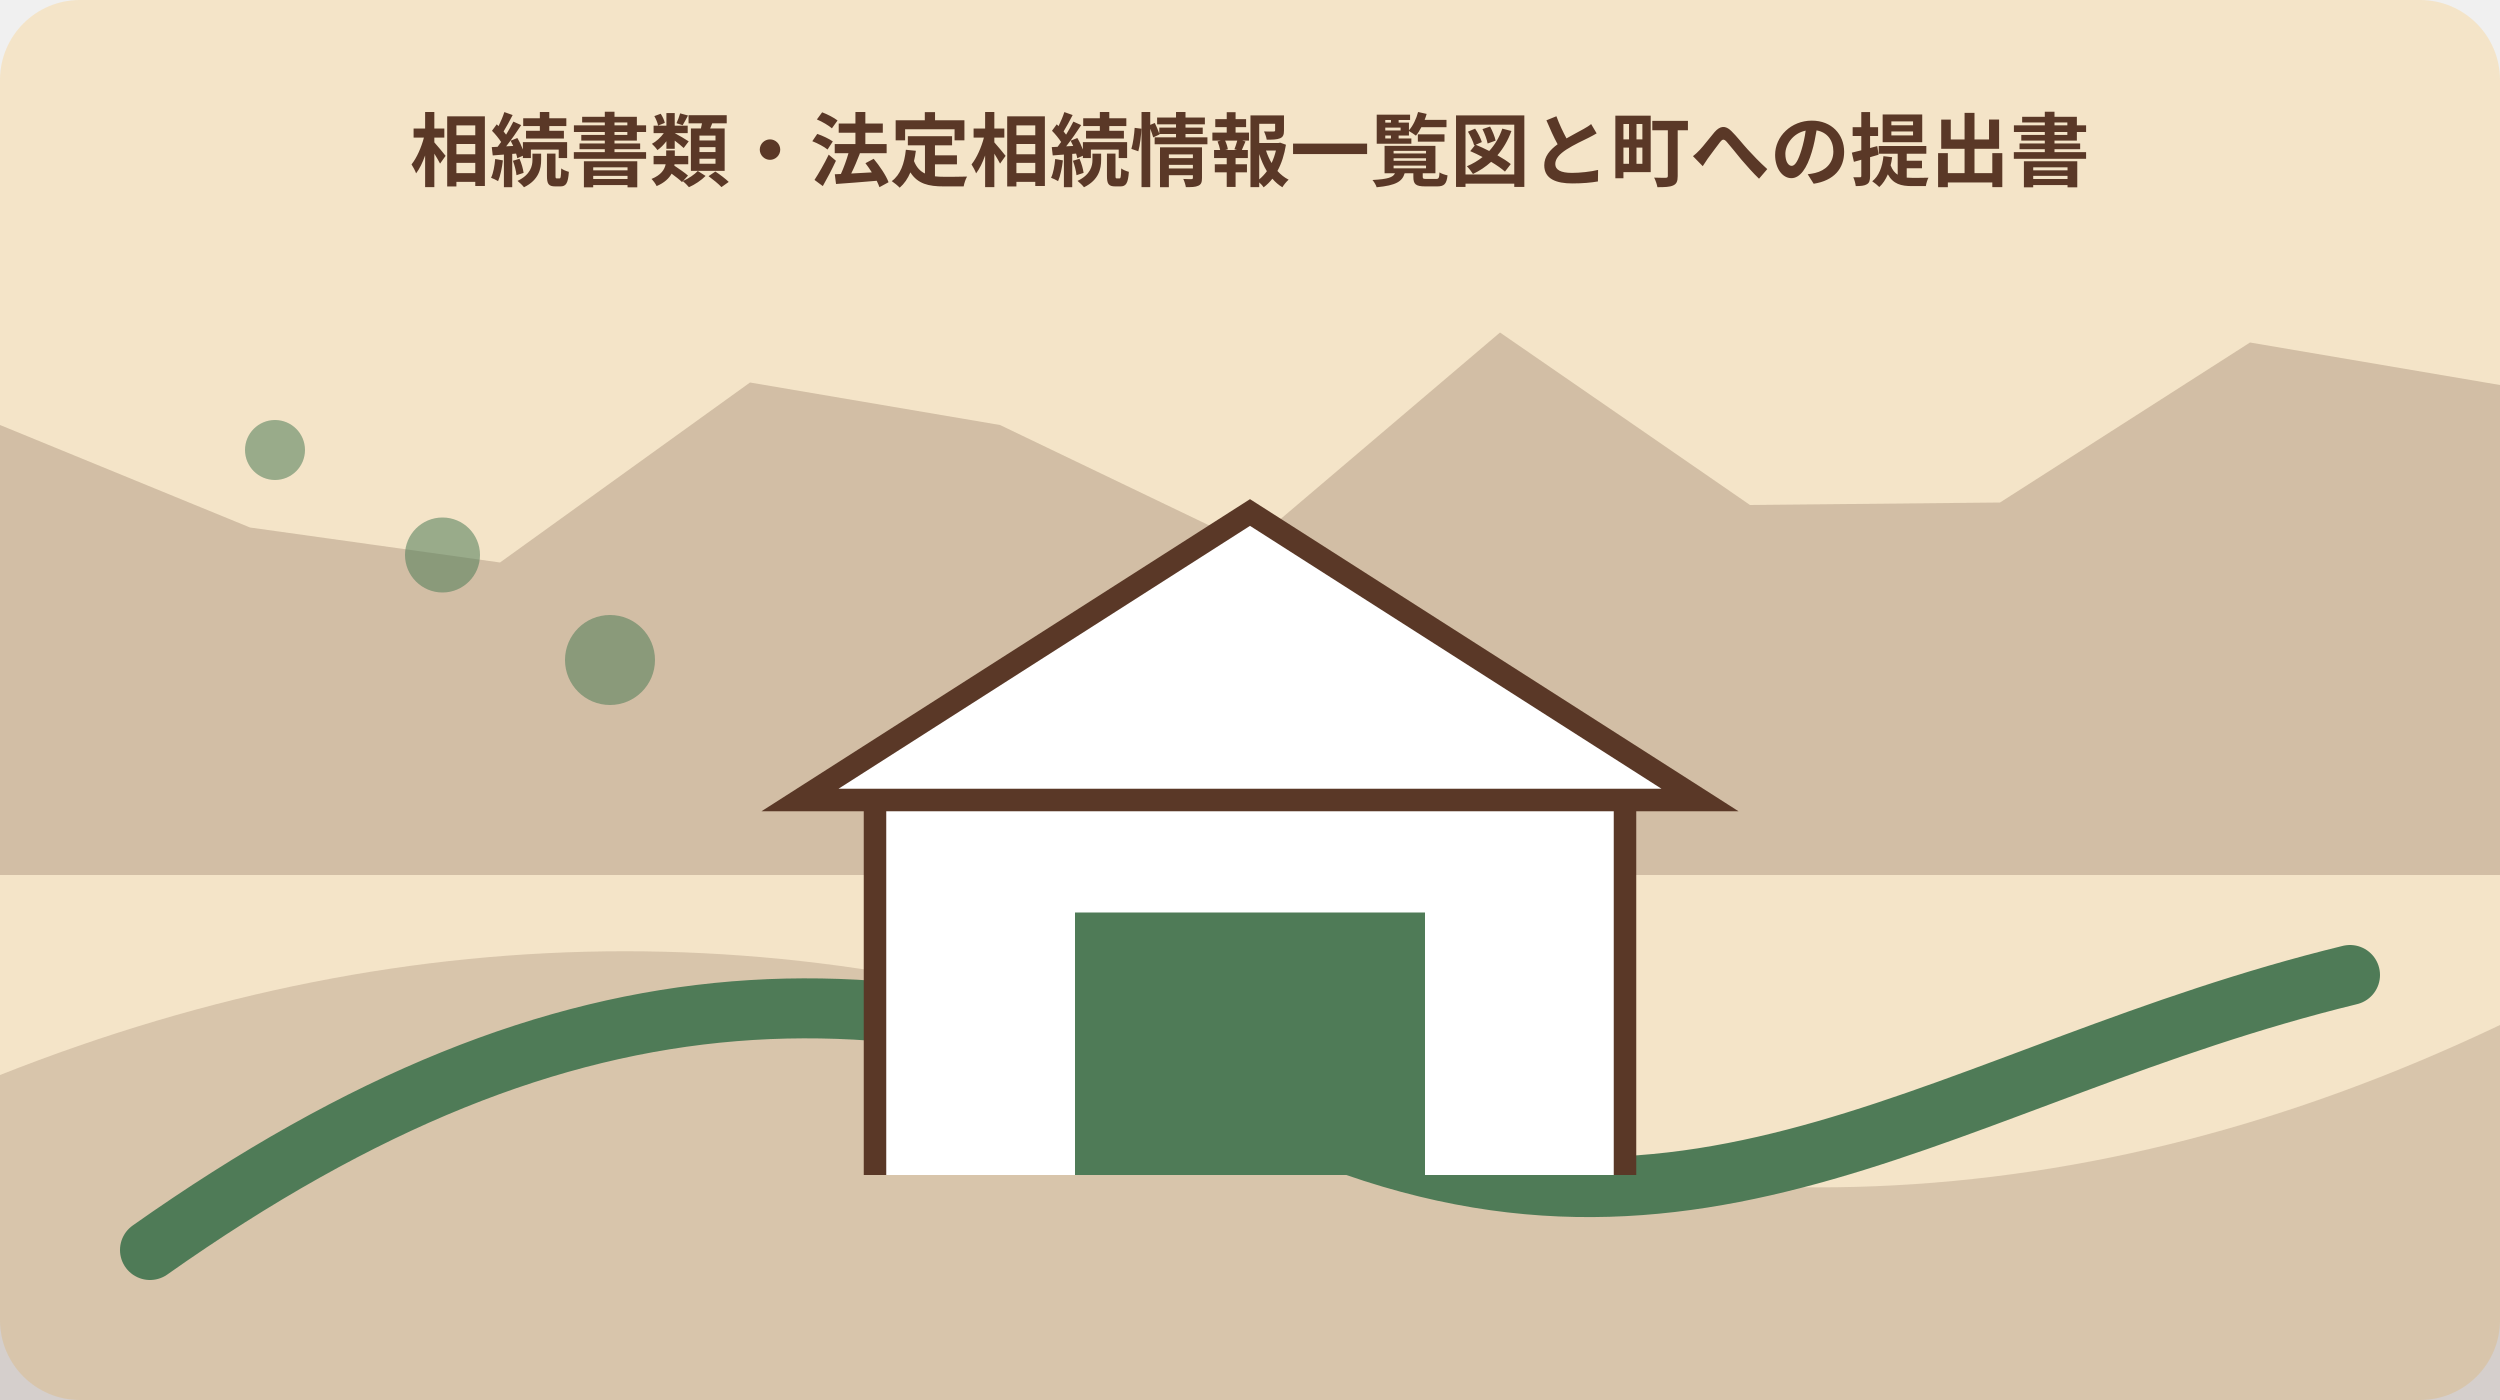
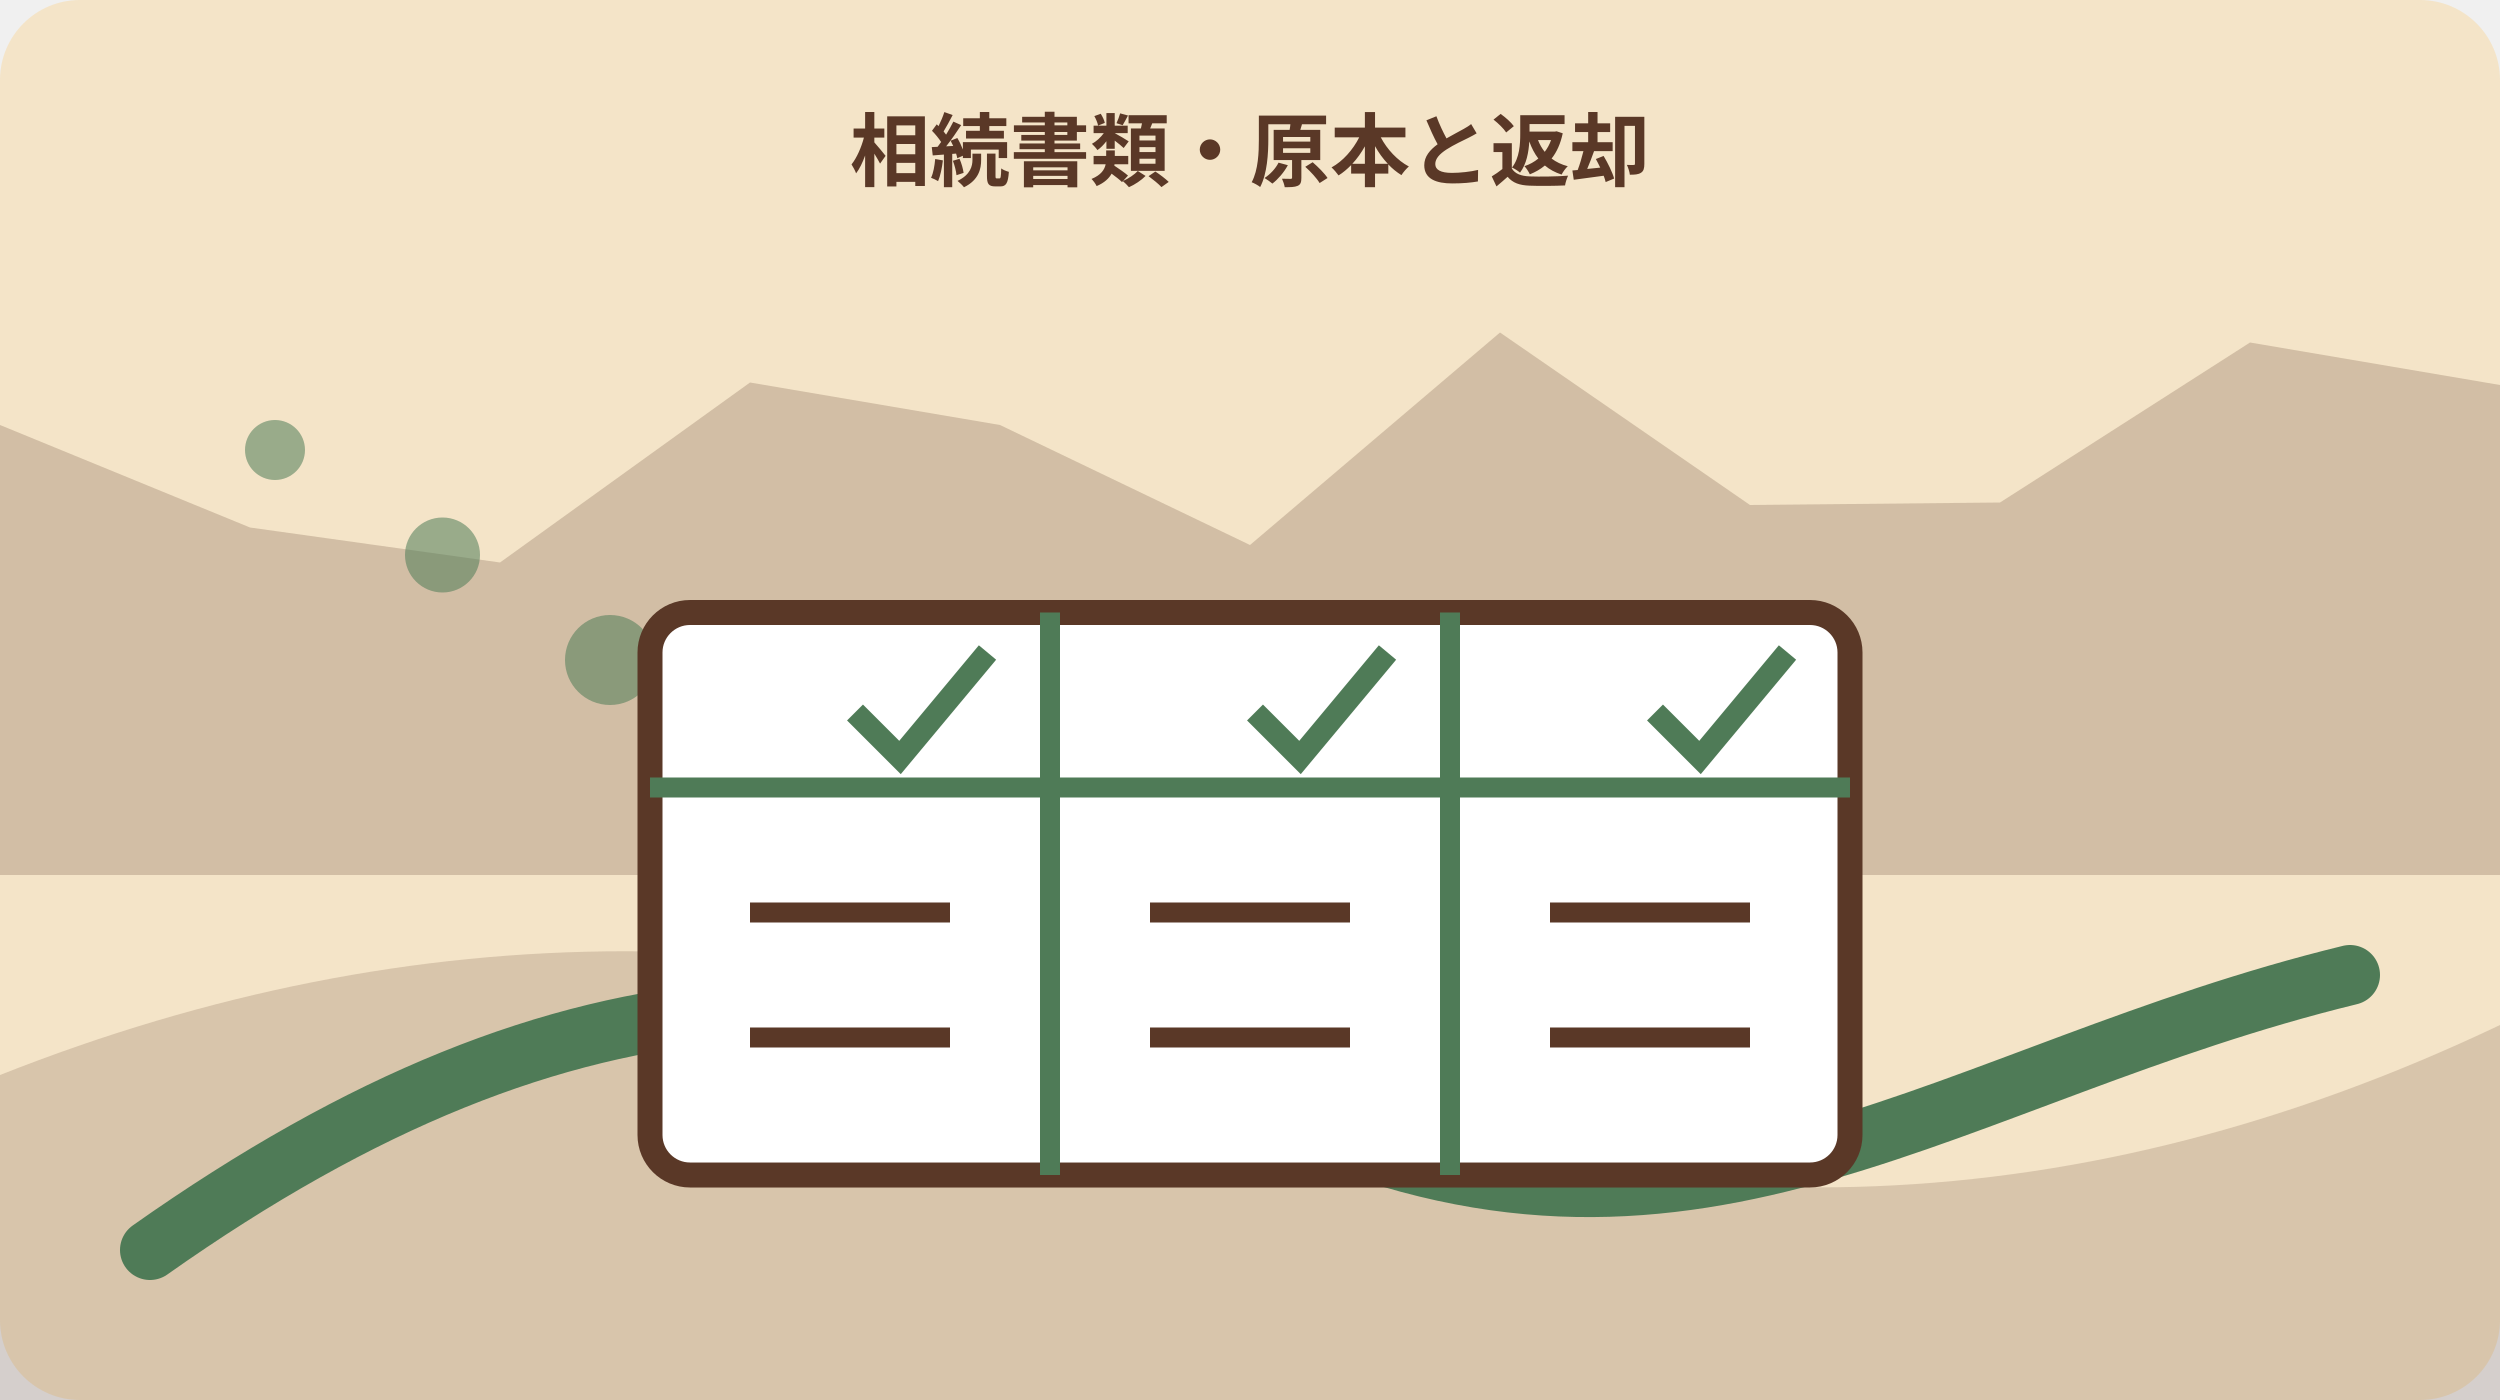
<svg xmlns="http://www.w3.org/2000/svg" width="1000" height="560" viewBox="0 0 1000 560" role="img" aria-labelledby="title desc" data-illustration="mori-editorial" data-topic-id="230" data-scene-index="3">
  <rect width="1000" height="560" rx="32" fill="#f4e4c8" />
  <polygon points="0,170 100,211 200,225 300,153 400,170 500,218 600,133 700,202 800,201 900,137 1000,154 1000,350 0,350" fill="#5a3827" opacity=".22" />
  <path d="M0 430 Q250 331 500 430 T1000 410 V560 H0Z" fill="#5a3827" opacity=".18" />
  <path d="M60 500 C230 380 360 382 520 450 S780 429 940 390" fill="none" stroke="#4f7b57" stroke-width="24" stroke-linecap="round" />
  <circle cx="110" cy="180" r="12" fill="#4f7b57" opacity=".55" />
  <circle cx="177" cy="222" r="15" fill="#4f7b57" opacity=".55" />
  <circle cx="244" cy="264" r="18" fill="#4f7b57" opacity=".55" />
-   <g data-scene="culture">
-     <path d="M350 470V320h300v150M320 320h360L500 205Z" fill="#fff" stroke="#5a3827" stroke-width="9" />
-     <path d="M430 470V365h140v105" fill="#4f7b57" />
+   <g data-scene="original-copy-return-ledger">
+     <rect x="260" y="245" width="480" height="225" rx="16" fill="#fff" stroke="#5a3827" stroke-width="10" />
+     <path d="M260 315h480M420 245v225M580 245v225" stroke="#4f7b57" stroke-width="8" />
+     <path d="M300 365h80M460 365h80M620 365h80M300 415h80M460 415h80M620 415h80" stroke="#5a3827" stroke-width="8" />
+     <path d="m342 285 18 18 35-42m107 24 18 18 35-42m107 24 18 18 35-42" fill="none" stroke="#4f7b57" stroke-width="9" />
  </g>
-   <text x="500" y="72" text-anchor="middle" font-family="sans-serif" font-size="32" font-weight="700" fill="#5a3827">相続書類・法定相続情報一覧図と町への提出書</text>
+   <text x="500" y="72" text-anchor="middle" font-family="sans-serif" font-size="32" font-weight="700" fill="#5a3827">相続書類・原本と返却</text>
</svg>
